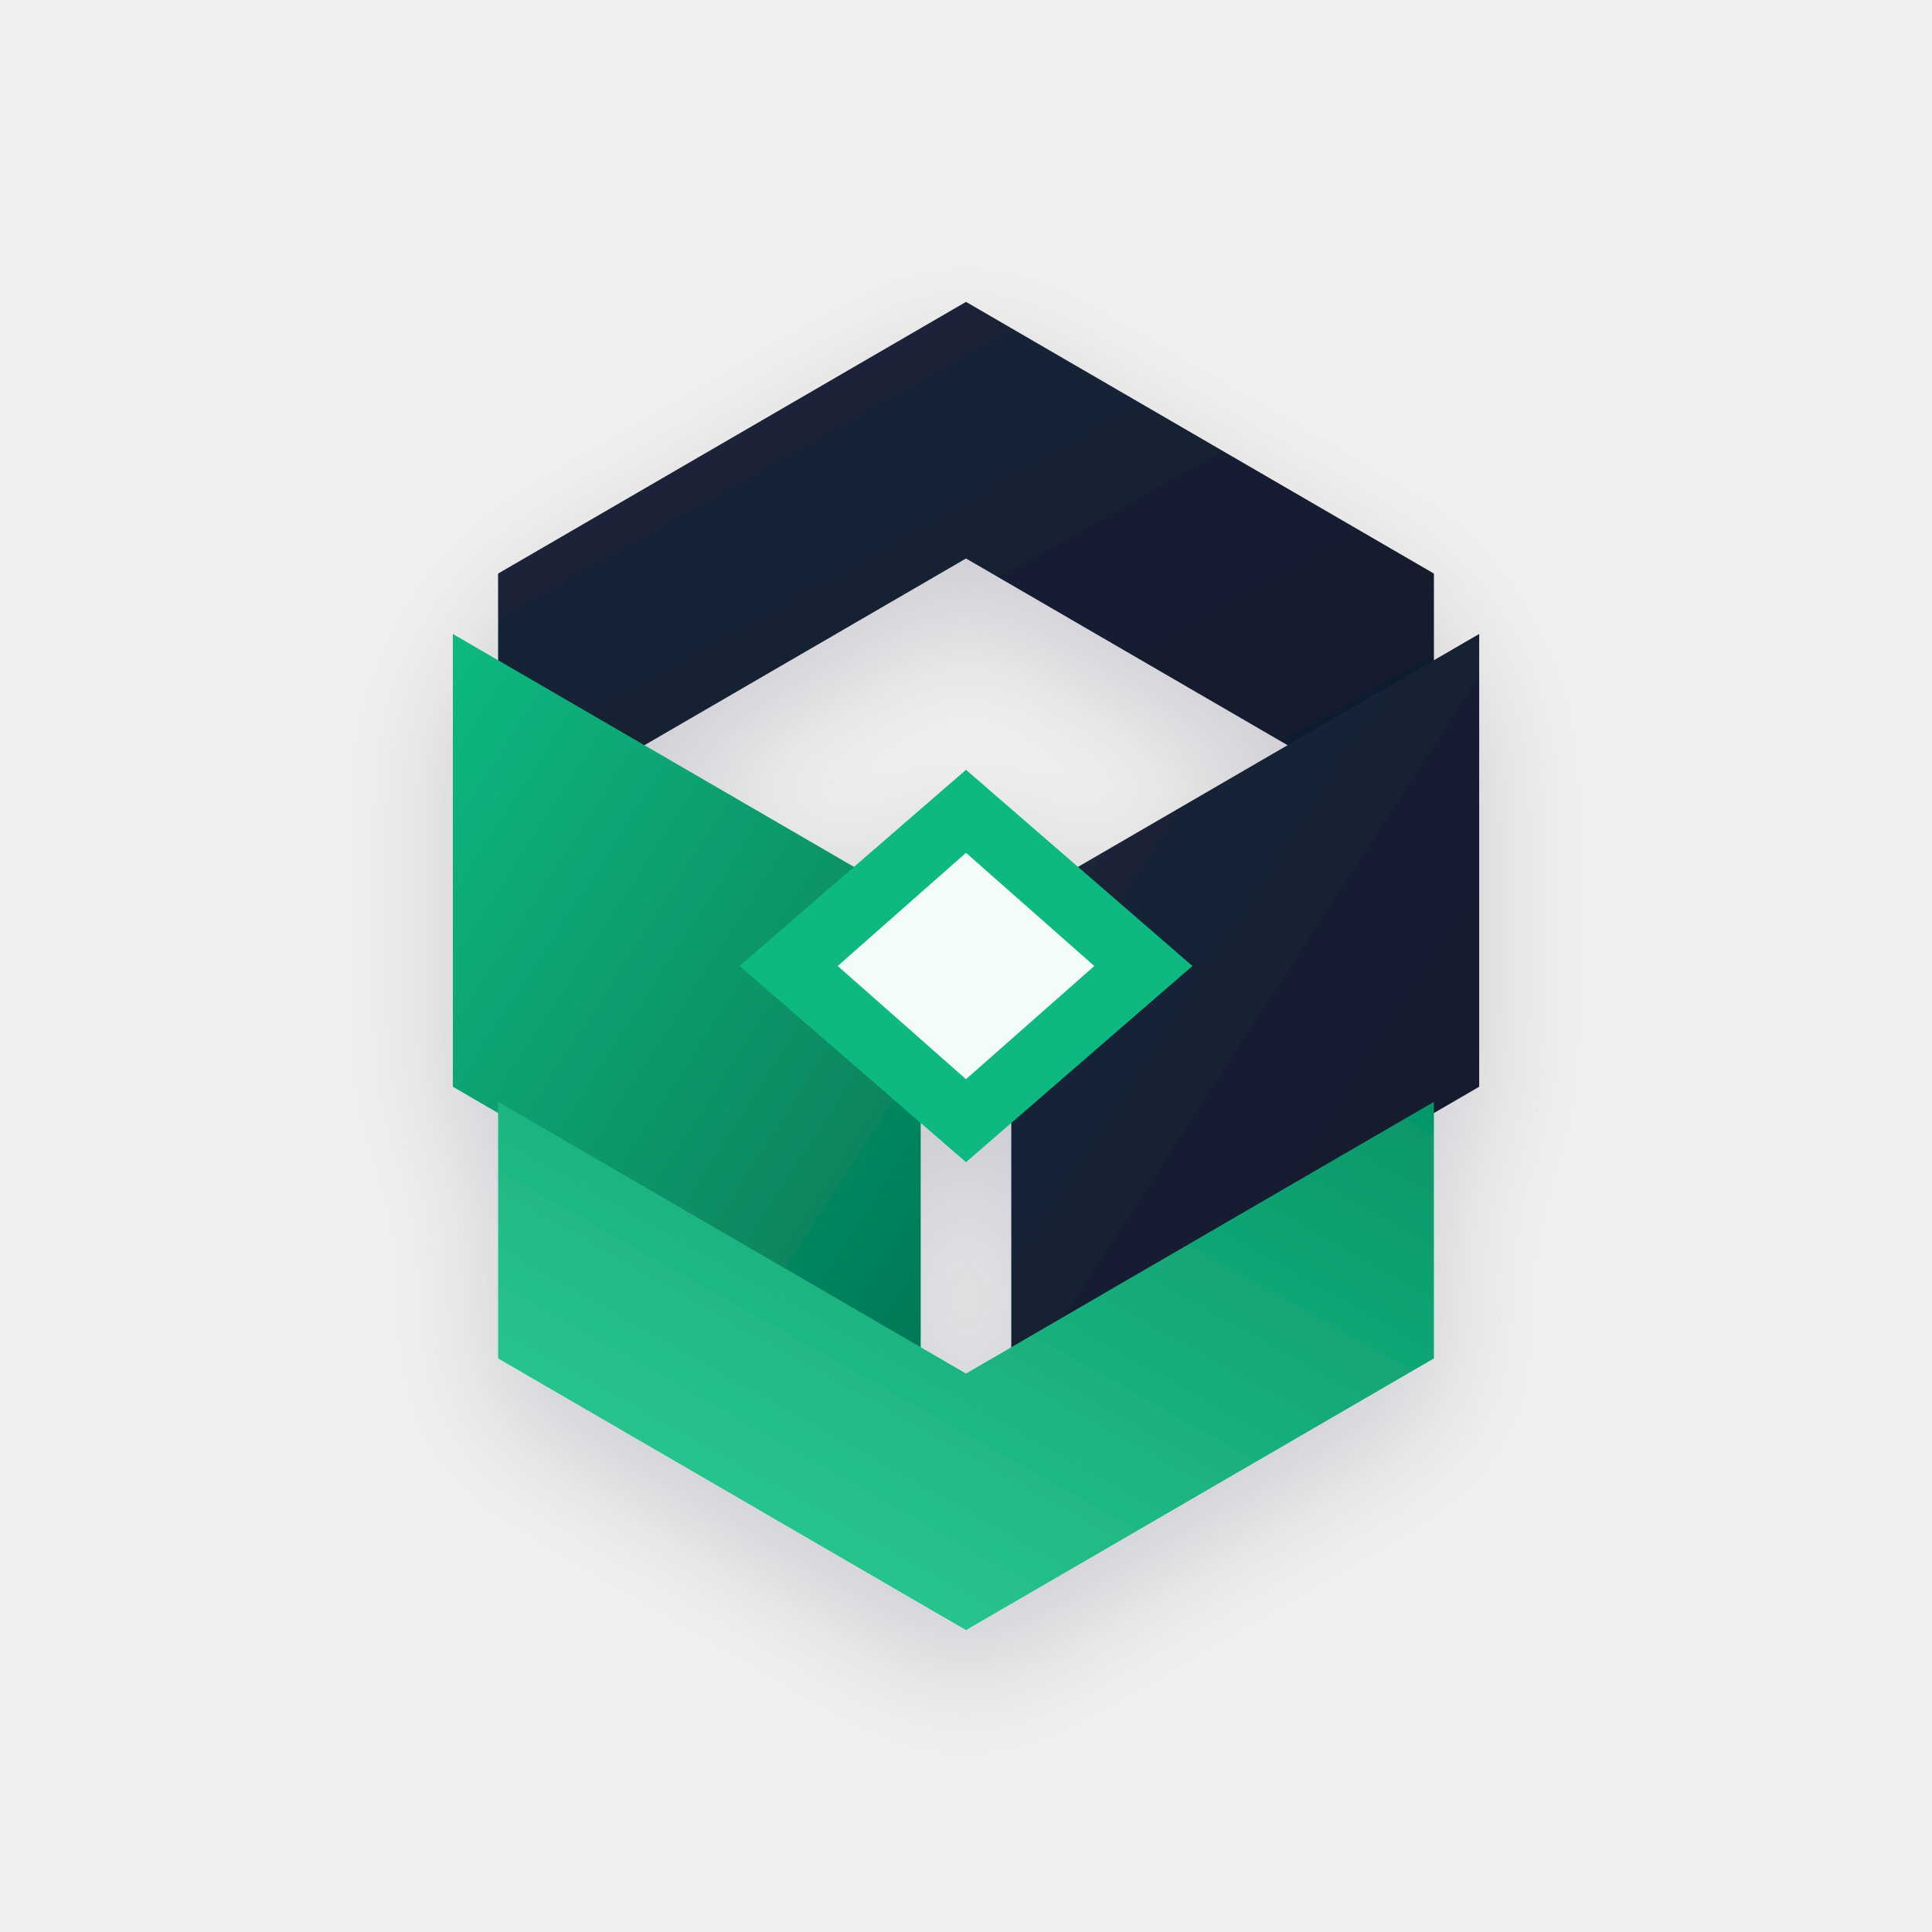
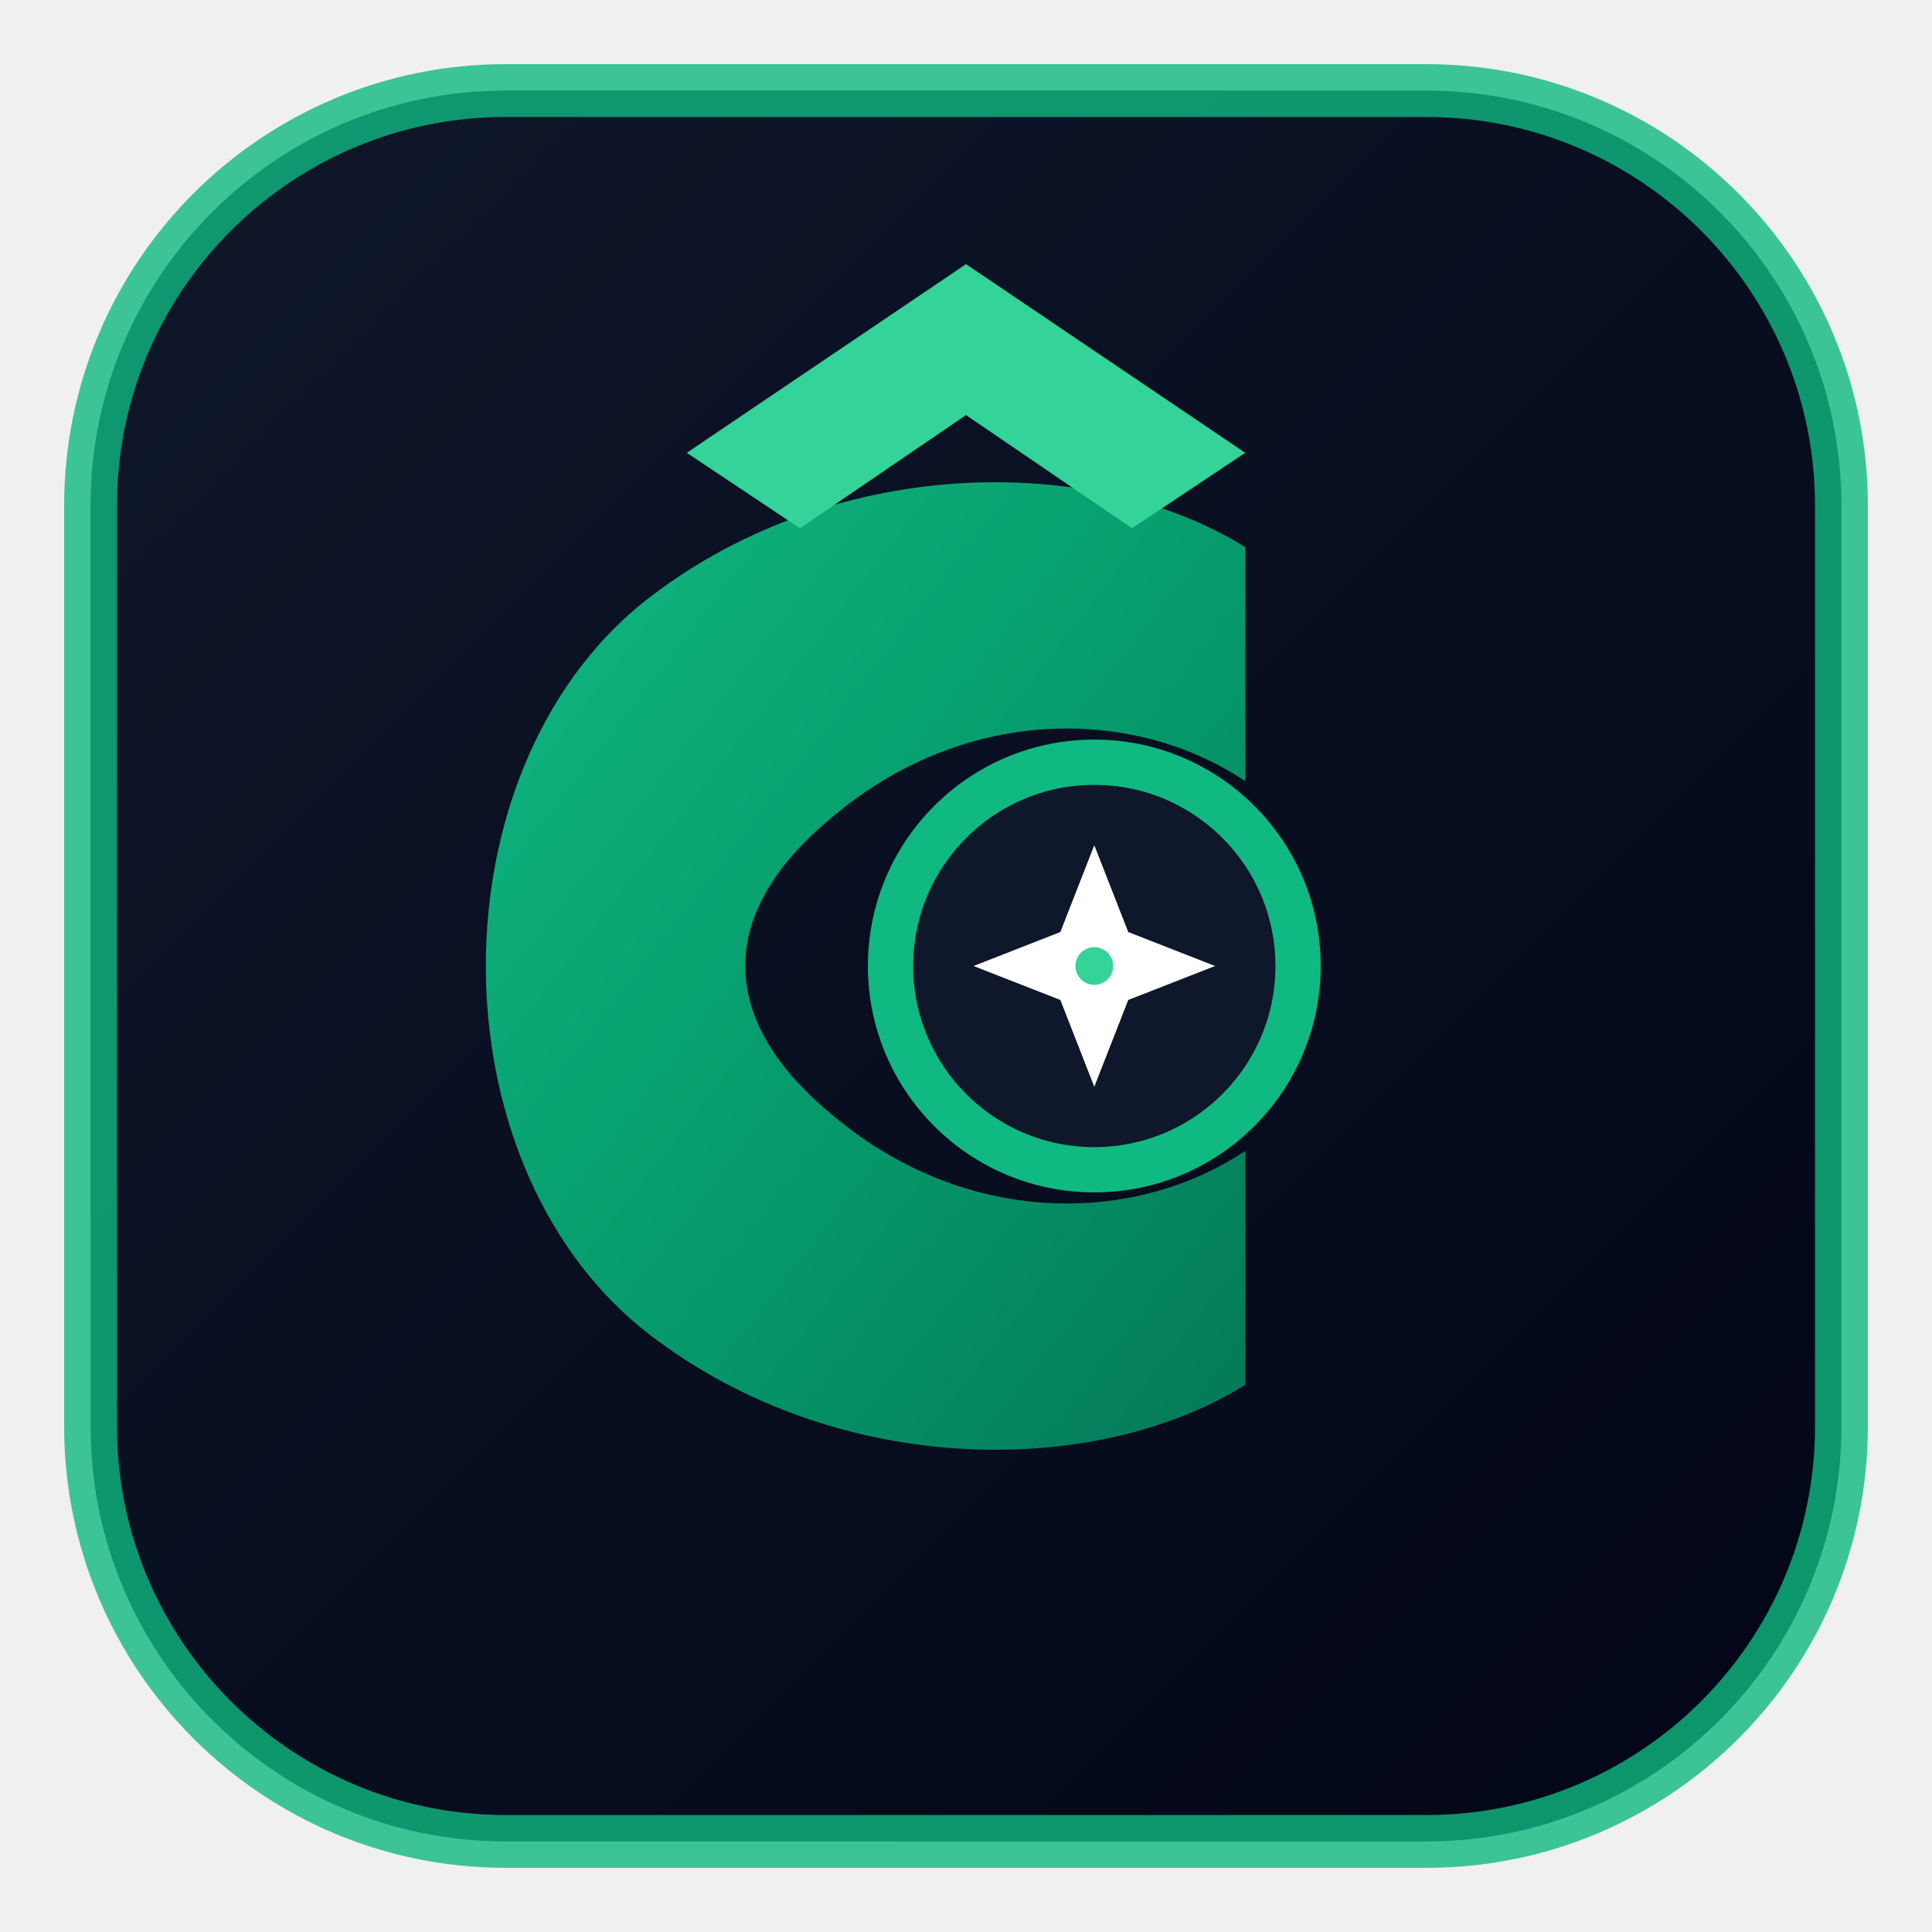
<svg xmlns="http://www.w3.org/2000/svg" viewBox="0 0 512 512" width="100%" height="100%">
  <defs>
-     <linearGradient id="opt1_green1" x1="0%" y1="0%" x2="100%" y2="100%">
+     <linearGradient id="cvx_slate" x1="0%" y1="0%" x2="100%" y2="100%">
+       <stop offset="0%" stop-color="#0f172a" />
+       <stop offset="100%" stop-color="#020617" />
+     </linearGradient>
+     <linearGradient id="cvx_emerald" x1="0%" y1="0%" x2="100%" y2="100%">
      <stop offset="0%" stop-color="#10b981" />
+       <stop offset="60%" stop-color="#059669" />
      <stop offset="100%" stop-color="#047857" />
    </linearGradient>
-     <linearGradient id="opt1_green2" x1="0%" y1="100%" x2="100%" y2="0%">
-       <stop offset="0%" stop-color="#34d399" />
-       <stop offset="100%" stop-color="#059669" />
-     </linearGradient>
-     <linearGradient id="opt1_dark" x1="0%" y1="0%" x2="100%" y2="100%">
-       <stop offset="0%" stop-color="#1e293b" />
-       <stop offset="100%" stop-color="#0f172a" />
-     </linearGradient>
-     <filter id="opt1_shadow" x="-10%" y="-10%" width="120%" height="120%">
-       <feDropShadow dx="0" dy="12" stdDeviation="16" flood-color="#0f172a" flood-opacity="0.15" />
-     </filter>
  </defs>
-   <g filter="url(#opt1_shadow)">
-     <path d="M 256 80 L 380 152 L 380 220 L 256 148 L 132 220 L 132 152 Z" fill="url(#opt1_dark)" />
-     <path d="M 120 168 L 244 240 L 244 360 L 120 288 Z" fill="url(#opt1_green1)" />
-     <path d="M 392 168 L 392 288 L 268 360 L 268 240 Z" fill="url(#opt1_dark)" />
-     <path d="M 256 432 L 132 360 L 132 292 L 256 364 L 380 292 L 380 360 Z" fill="url(#opt1_green2)" />
-     <polygon points="256,204 316,256 256,308 196,256" fill="#10b981" />
-     <polygon points="256,226 290,256 256,286 222,256" fill="#ffffff" opacity="0.95" />
-   </g>
+   <rect x="24" y="24" width="464" height="464" rx="110" fill="url(#cvx_slate)" />
+   <rect x="24" y="24" width="464" height="464" rx="110" fill="none" stroke="#10b981" stroke-width="14" stroke-opacity="0.8" />
+   <path d="M 330 145 C 290 120 220 120 170 160 C 115 205 115 307 170 352 C 220 392 290 392 330 367 L 330 305 C 300 325 255 325 220 295 C 190 270 190 242 220 217 C 255 187 300 187 330 207 Z" fill="url(#cvx_emerald)" />
+   <polygon points="256,70 330,120 300,140 256,110 212,140 182,120" fill="#34d399" />
+   <circle cx="290" cy="256" r="54" fill="#0f172a" stroke="#10b981" stroke-width="12" />
+   <polygon points="290,224 299,247 322,256 299,265 290,288 281,265 258,256 281,247" fill="#ffffff" />
+   <circle cx="290" cy="256" r="5" fill="#34d399" />
</svg>
